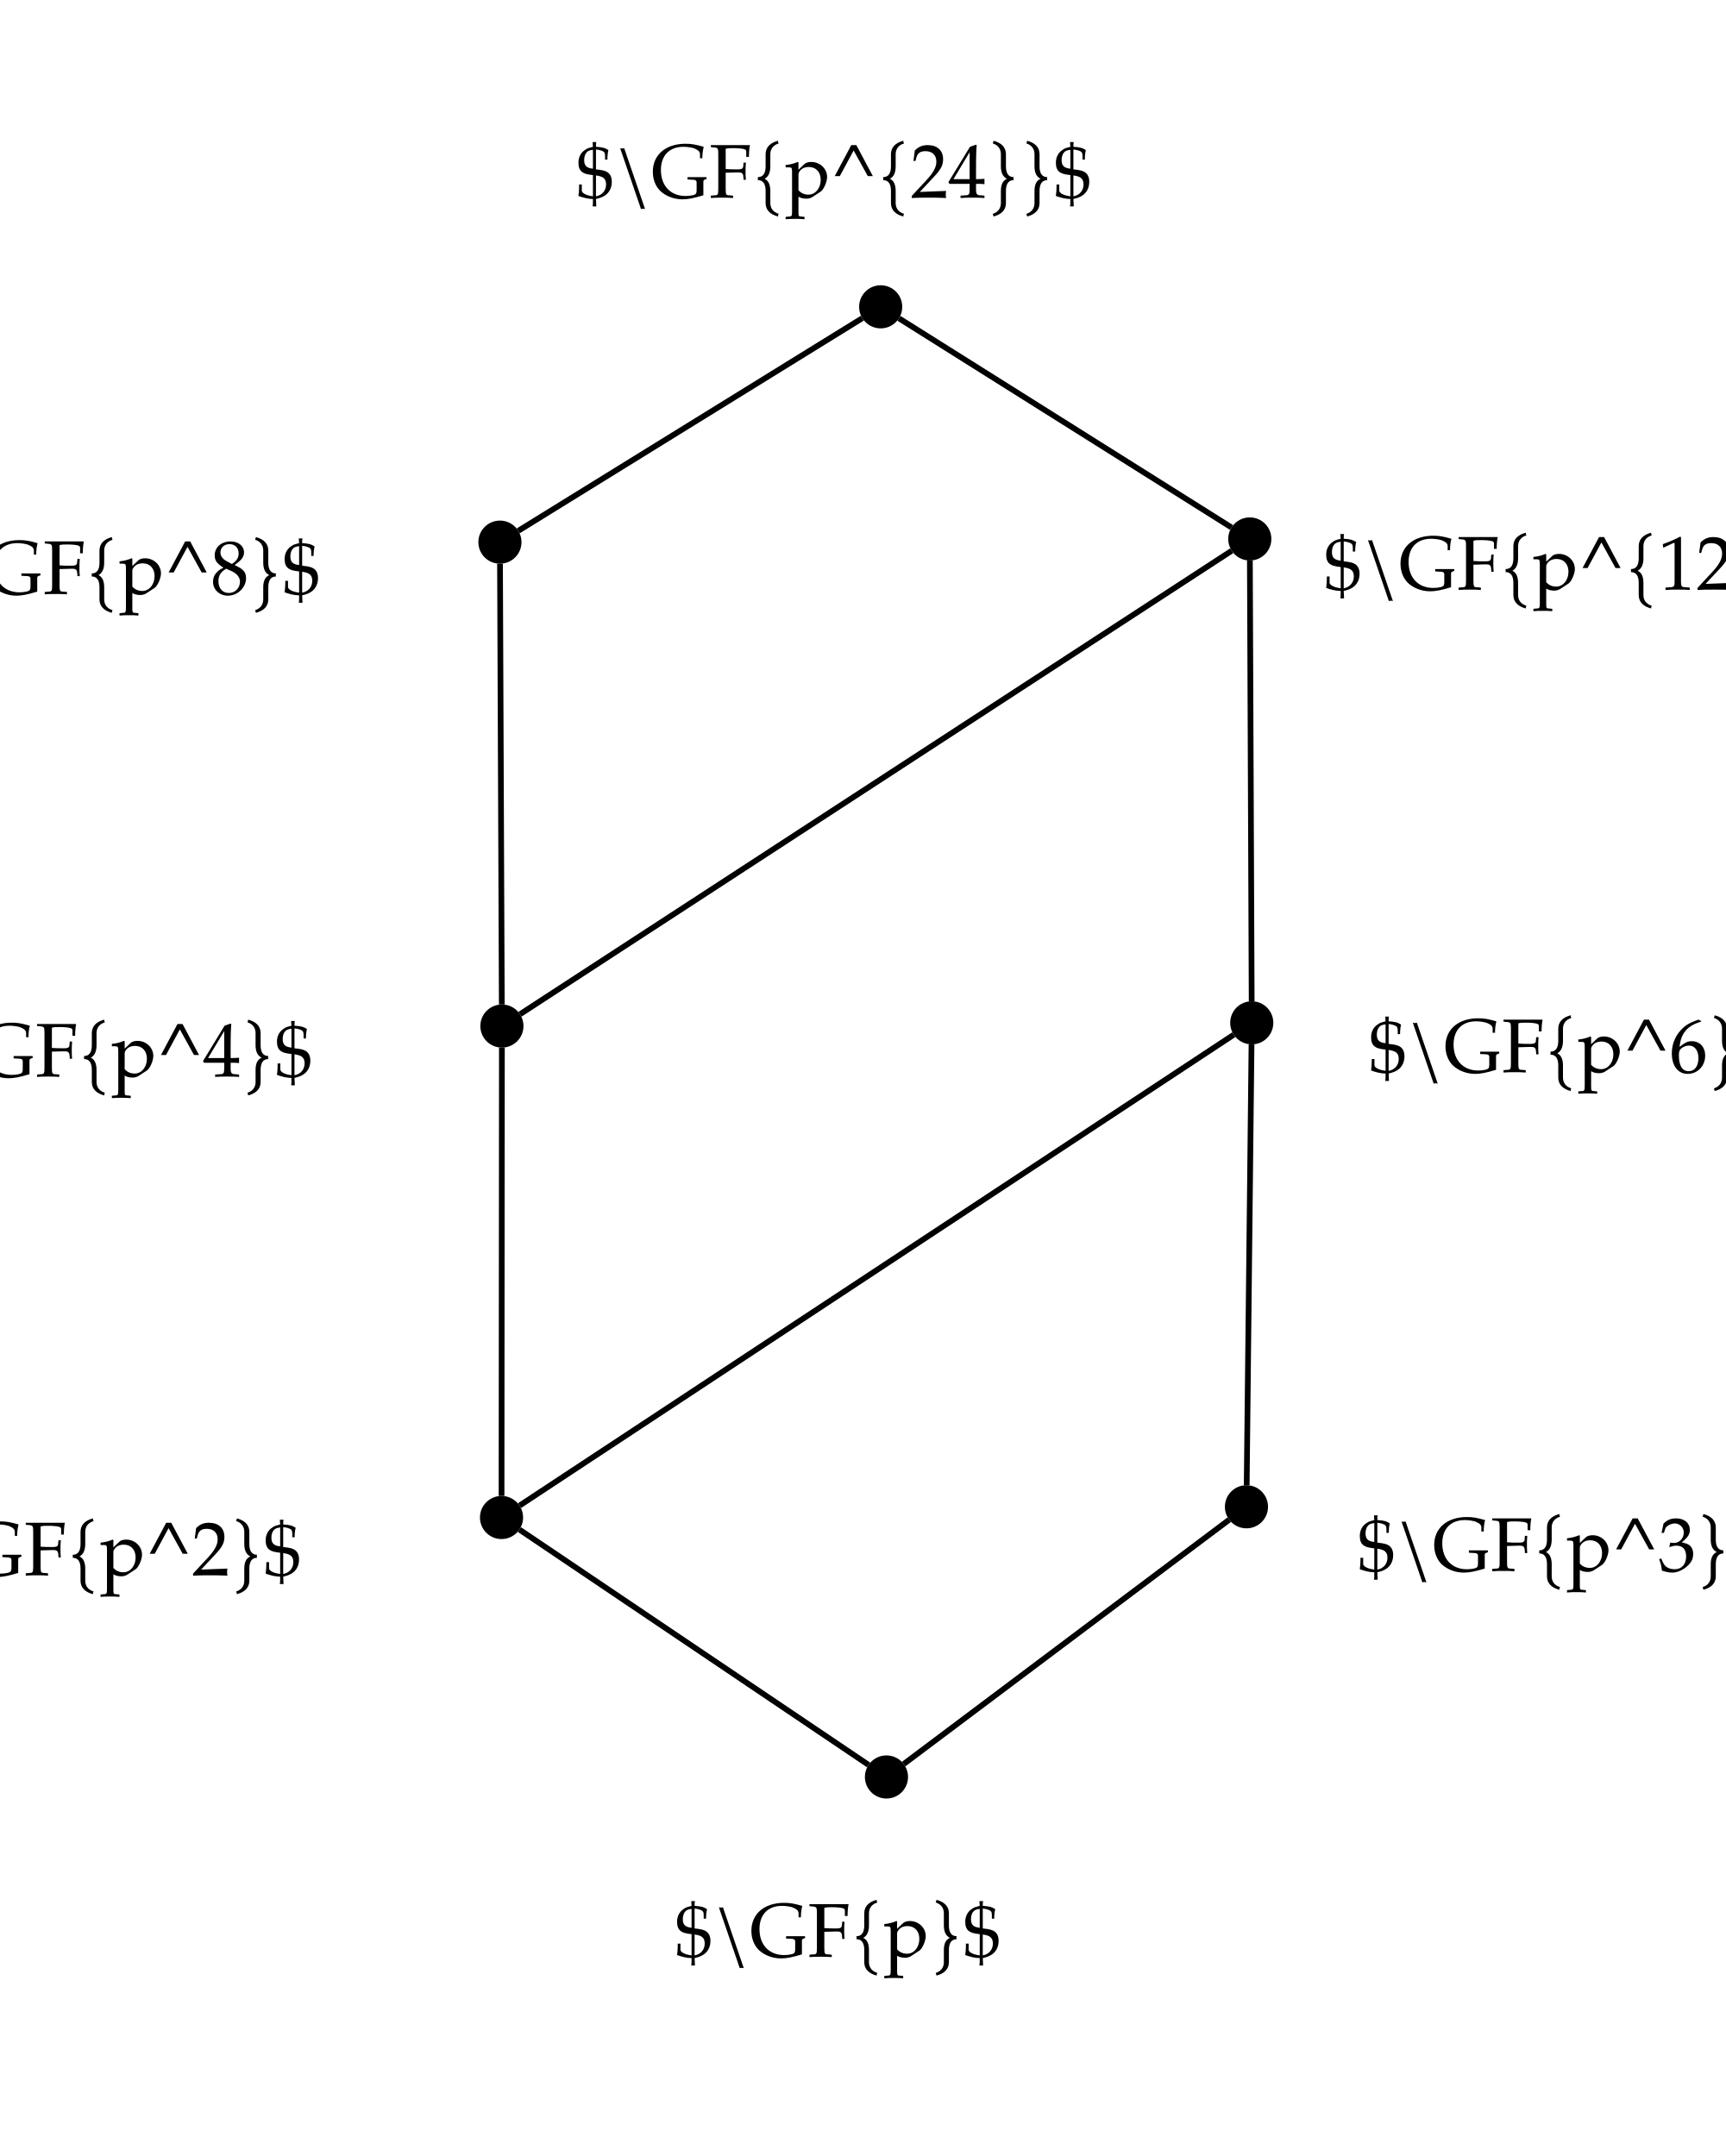
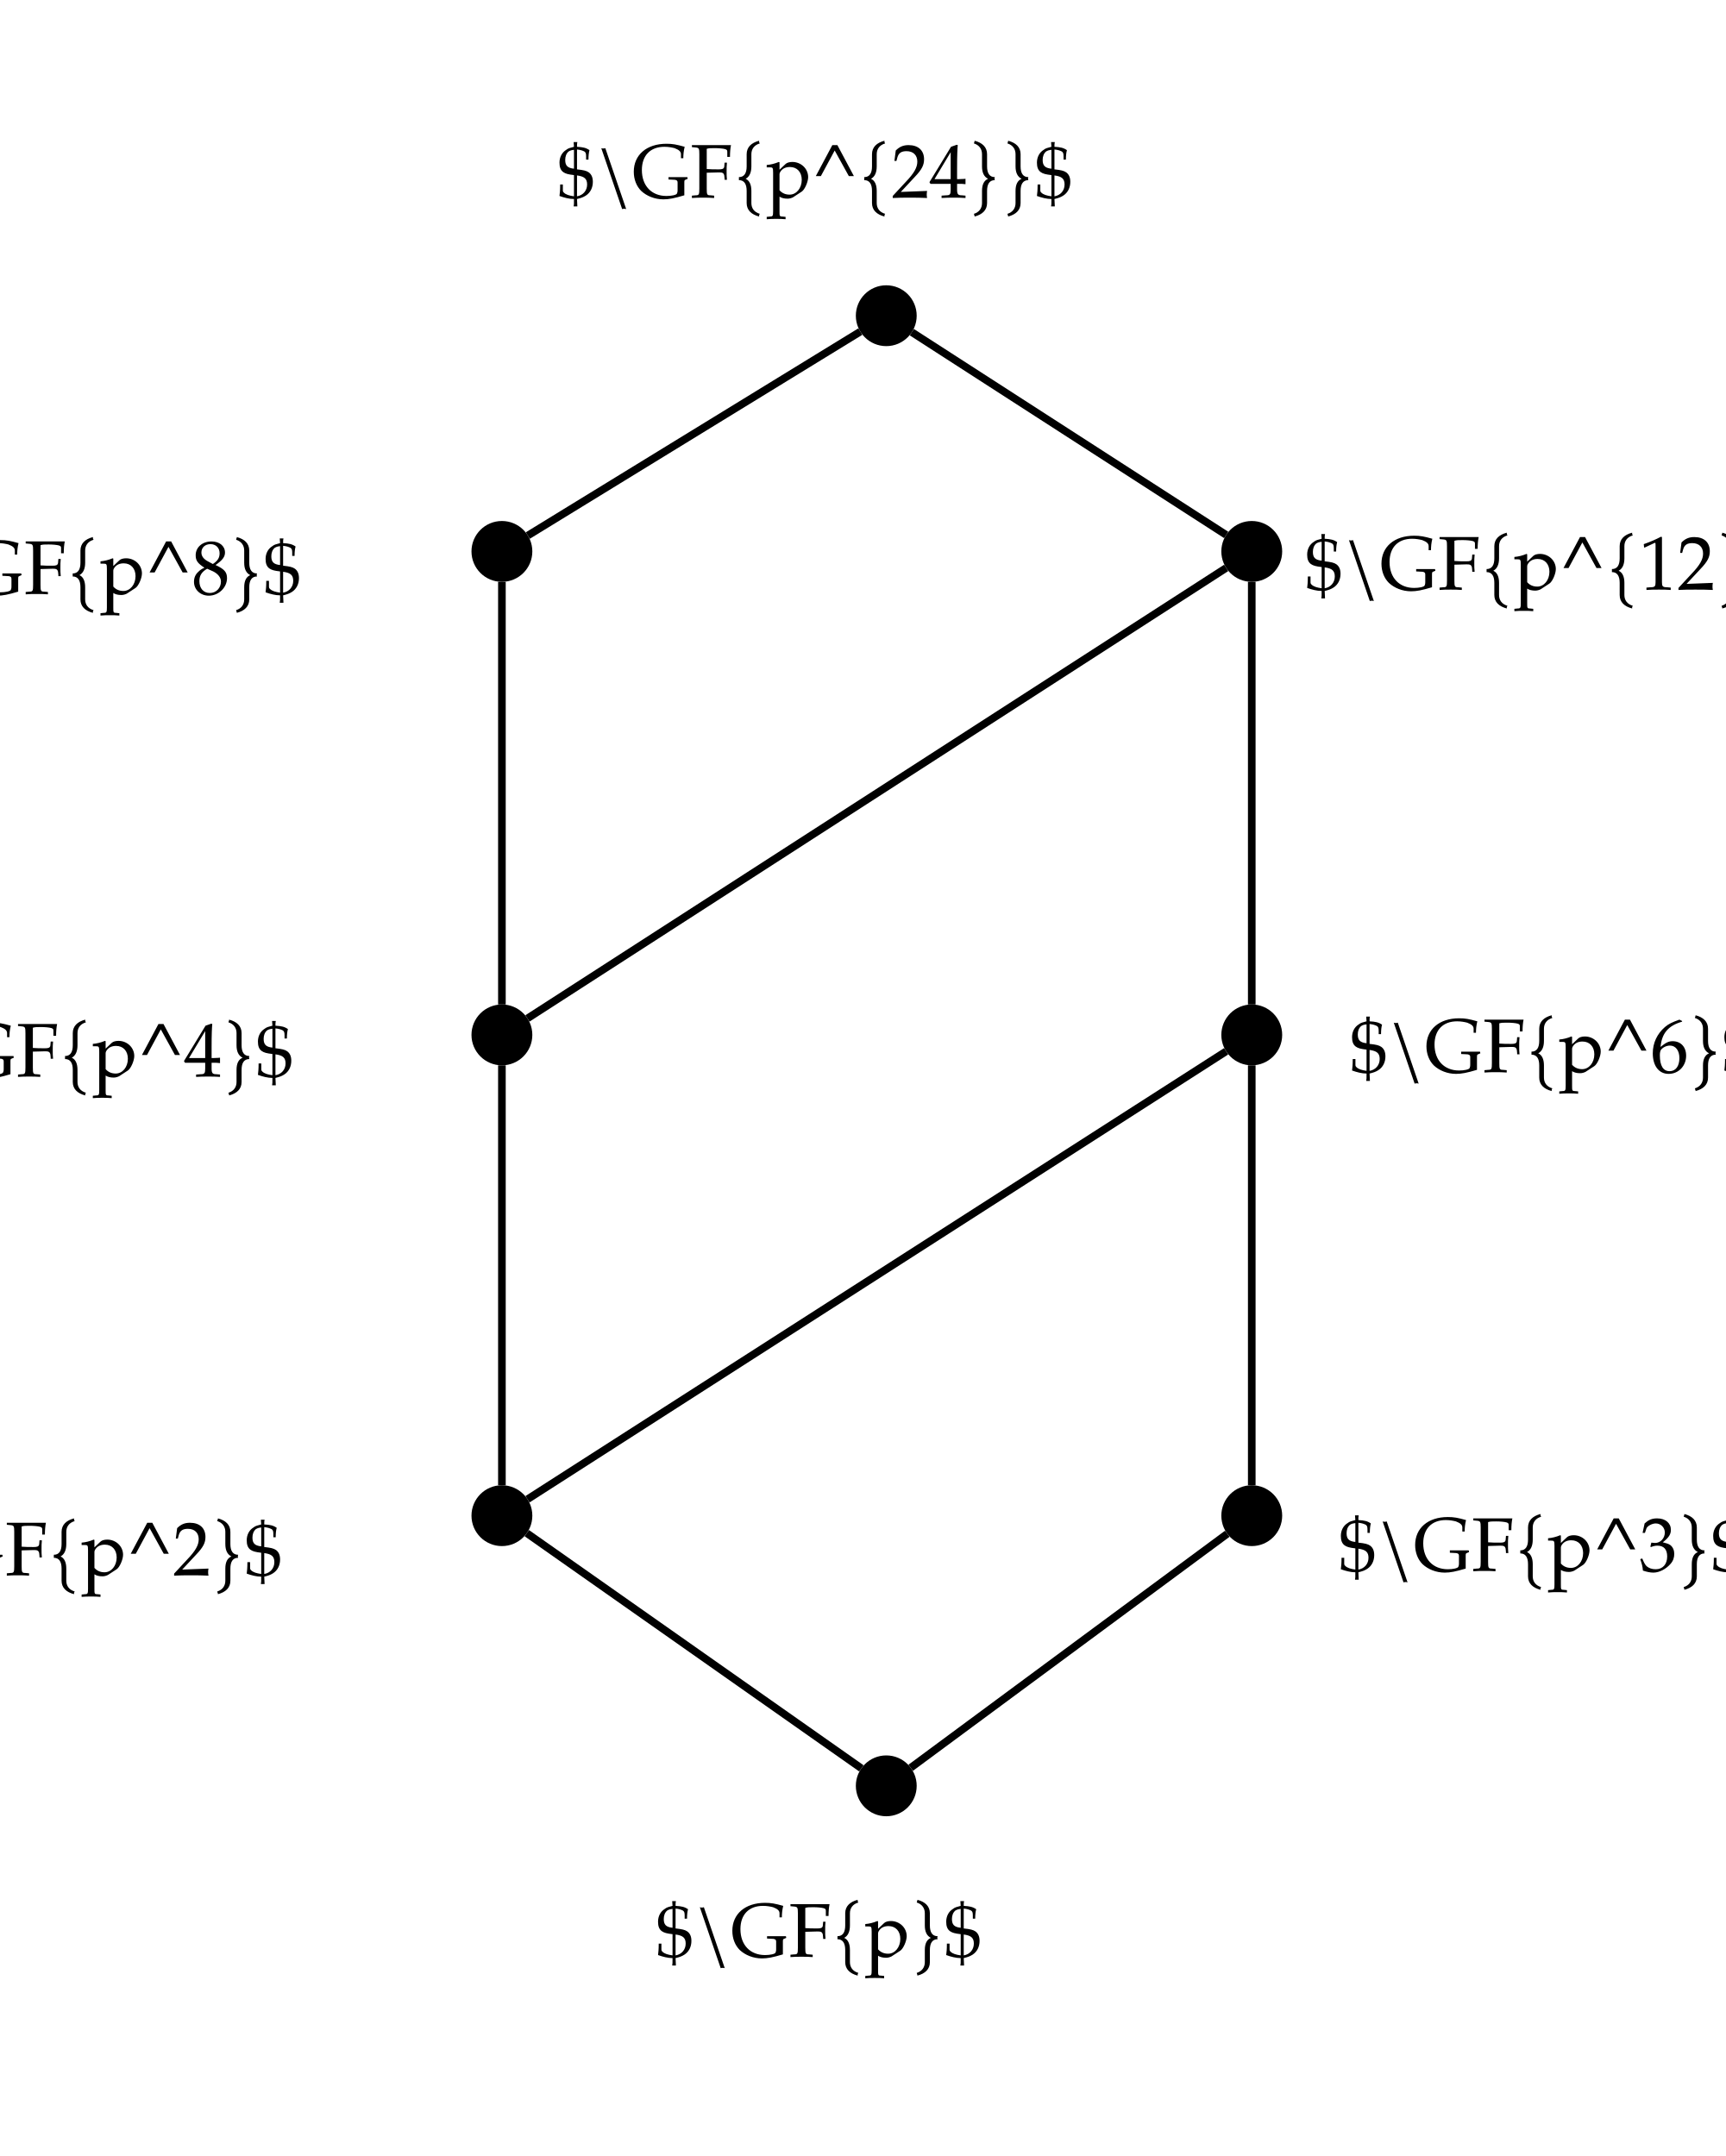
<svg xmlns="http://www.w3.org/2000/svg" width="80mm" height="100mm" viewBox="0 0 80 100" version="1.1" id="svg1">
  <defs id="defs1" />
  <g id="layer1">
-     <ellipse style="fill:#000000;stroke:#000000;stroke-width:0;stroke-dasharray:none" id="path1" cx="41.108" cy="82.42" rx="1" ry="1" />
-     <ellipse style="fill:#000000;stroke:#000000;stroke-width:0;stroke-dasharray:none" id="path1-4" cx="40.84" cy="14.231" rx="1" ry="1" />
-     <ellipse style="fill:#000000;stroke:#000000;stroke-width:0;stroke-dasharray:none" id="path1-39" cx="23.257" cy="70.385" rx="1" ry="1" />
-     <ellipse style="fill:#000000;stroke:#000000;stroke-width:0;stroke-dasharray:none" id="circle1" cx="57.802" cy="69.888" rx="1" ry="1" />
-     <ellipse style="fill:#000000;stroke:#000000;stroke-width:0;stroke-dasharray:none" id="path1-39-8" cx="23.275" cy="47.59" rx="1" ry="1" />
-     <ellipse style="fill:#000000;stroke:#000000;stroke-width:0;stroke-dasharray:none" id="circle1-1" cx="58.048" cy="47.441" rx="1" ry="1" />
-     <text xml:space="preserve" style="font-size:3.528px;font-family:'TeX Gyre Pagella';-inkscape-font-specification:'TeX Gyre Pagella';text-align:center;word-spacing:0px;text-anchor:middle;fill:#000000;fill-opacity:1;stroke:#000000;stroke-width:0;stroke-dasharray:none" x="40.873" y="9.168" id="text6">
-       <tspan id="tspan6" style="fill:#000000;fill-opacity:1;stroke-width:0;stroke-dasharray:none" x="40.873" y="9.168">$\GF{p^{24}}$</tspan>
-     </text>
-     <text xml:space="preserve" style="font-size:3.528px;font-family:'TeX Gyre Pagella';-inkscape-font-specification:'TeX Gyre Pagella';text-align:center;word-spacing:0px;text-anchor:middle;fill:#000000;fill-opacity:1;stroke:#000000;stroke-width:0;stroke-dasharray:none" x="41.056" y="90.756" id="text6-3">
-       <tspan id="tspan6-0" style="fill:#000000;fill-opacity:1;stroke-width:0;stroke-dasharray:none" x="41.056" y="90.756">$\GF{p}$</tspan>
-     </text>
-     <text xml:space="preserve" style="font-size:3.528px;font-family:'TeX Gyre Pagella';-inkscape-font-specification:'TeX Gyre Pagella';text-align:center;word-spacing:0px;text-anchor:middle;fill:#000000;fill-opacity:1;stroke:#000000;stroke-width:0;stroke-dasharray:none" x="6.666" y="73.065" id="text6-3-8">
-       <tspan id="tspan6-0-6" style="fill:#000000;fill-opacity:1;stroke-width:0;stroke-dasharray:none" x="6.666" y="73.065">$\GF{p^2}$</tspan>
-     </text>
-     <text xml:space="preserve" style="font-size:3.528px;font-family:'TeX Gyre Pagella';-inkscape-font-specification:'TeX Gyre Pagella';text-align:center;word-spacing:0px;text-anchor:middle;fill:#000000;fill-opacity:1;stroke:#000000;stroke-width:0;stroke-dasharray:none" x="7.188" y="49.931" id="text6-3-8-3">
-       <tspan id="tspan6-0-6-7" style="fill:#000000;fill-opacity:1;stroke-width:0;stroke-dasharray:none" x="7.188" y="49.931">$\GF{p^4}$</tspan>
-     </text>
-     <text xml:space="preserve" style="font-size:3.528px;font-family:'TeX Gyre Pagella';-inkscape-font-specification:'TeX Gyre Pagella';text-align:center;word-spacing:0px;text-anchor:middle;fill:#000000;fill-opacity:1;stroke:#000000;stroke-width:0;stroke-dasharray:none" x="7.543" y="27.551" id="text6-3-8-3-1">
-       <tspan id="tspan6-0-6-7-8" style="fill:#000000;fill-opacity:1;stroke-width:0;stroke-dasharray:none" x="7.543" y="27.551">$\GF{p^8}$</tspan>
-     </text>
-     <text xml:space="preserve" style="font-size:3.528px;font-family:'TeX Gyre Pagella';-inkscape-font-specification:'TeX Gyre Pagella';text-align:center;word-spacing:0px;text-anchor:middle;fill:#000000;fill-opacity:1;stroke:#000000;stroke-width:0;stroke-dasharray:none" x="74.67" y="72.863" id="text6-3-8-0">
-       <tspan id="tspan6-0-6-9" style="fill:#000000;fill-opacity:1;stroke-width:0;stroke-dasharray:none" x="74.67" y="72.863">$\GF{p^3}$</tspan>
-     </text>
-     <text xml:space="preserve" style="font-size:3.528px;font-family:'TeX Gyre Pagella';-inkscape-font-specification:'TeX Gyre Pagella';text-align:center;word-spacing:0px;text-anchor:middle;fill:#000000;fill-opacity:1;stroke:#000000;stroke-width:0;stroke-dasharray:none" x="75.191" y="49.728" id="text6-3-8-3-3">
-       <tspan id="tspan6-0-6-7-4" style="fill:#000000;fill-opacity:1;stroke-width:0;stroke-dasharray:none" x="75.191" y="49.728">$\GF{p^6}$</tspan>
-     </text>
-     <text xml:space="preserve" style="font-size:3.528px;font-family:'TeX Gyre Pagella';-inkscape-font-specification:'TeX Gyre Pagella';text-align:center;word-spacing:0px;text-anchor:middle;fill:#000000;fill-opacity:1;stroke:#000000;stroke-width:0;stroke-dasharray:none" x="75.547" y="27.348" id="text6-3-8-3-1-0">
-       <tspan id="tspan6-0-6-7-8-7" style="fill:#000000;fill-opacity:1;stroke-width:0;stroke-dasharray:none" x="75.547" y="27.348">$\GF{p^{12}}$</tspan>
-     </text>
-     <ellipse style="fill:#000000;stroke:#000000;stroke-width:0;stroke-dasharray:none" id="circle2" cx="23.183" cy="25.146" rx="1" ry="1" />
-     <ellipse style="fill:#000000;stroke:#000000;stroke-width:0;stroke-dasharray:none" id="circle3" cx="57.957" cy="24.998" rx="1" ry="1" />
-     <path style="fill:none;fill-rule:evenodd;stroke:#000000;stroke-width:0.265px;stroke-linecap:butt;stroke-linejoin:miter;stroke-opacity:1" d="M 40.279,81.861 24.086,70.944" id="path3" />
-     <path style="fill:none;fill-rule:evenodd;stroke:#000000;stroke-width:0.265px;stroke-linecap:butt;stroke-linejoin:miter;stroke-opacity:1" d="M 41.908,81.82 57.002,70.488" id="path4" />
-     <path style="fill:none;fill-rule:evenodd;stroke:#000000;stroke-width:0.265px;stroke-linecap:butt;stroke-linejoin:miter;stroke-opacity:1" d="M 24.092,69.834 57.213,47.992" id="path5" />
-     <path style="fill:none;fill-rule:evenodd;stroke:#000000;stroke-width:0.265px;stroke-linecap:butt;stroke-linejoin:miter;stroke-opacity:1" d="m 23.258,69.385 0.016,-20.795" id="path6" />
-     <path style="fill:none;fill-rule:evenodd;stroke:#000000;stroke-width:0.265px;stroke-linecap:butt;stroke-linejoin:miter;stroke-opacity:1" d="M 24.112,47.044 57.119,25.544" id="path7" />
-     <path style="fill:none;fill-rule:evenodd;stroke:#000000;stroke-width:0.265px;stroke-linecap:butt;stroke-linejoin:miter;stroke-opacity:1" d="m 23.27,46.59 -0.083,-20.443" id="path8" />
-     <path style="fill:none;fill-rule:evenodd;stroke:#000000;stroke-width:0.265px;stroke-linecap:butt;stroke-linejoin:miter;stroke-opacity:1" d="M 24.034,24.621 39.989,14.757" id="path9" />
-     <path style="fill:none;fill-rule:evenodd;stroke:#000000;stroke-width:0.265px;stroke-linecap:butt;stroke-linejoin:miter;stroke-opacity:1" d="m 41.686,14.764 15.424,9.702" id="path10" />
-     <path style="fill:none;fill-rule:evenodd;stroke:#000000;stroke-width:0.265px;stroke-linecap:butt;stroke-linejoin:miter;stroke-opacity:1" d="m 57.961,25.998 0.083,20.443" id="path11" />
-     <path style="fill:none;fill-rule:evenodd;stroke:#000000;stroke-width:0.265px;stroke-linecap:butt;stroke-linejoin:miter;stroke-opacity:1" d="M 58.037,48.441 57.813,68.888" id="path12" />
+     <g id="g2" transform="translate(-0.4110815)">
+       <ellipse style="fill:#000000;stroke:#000000;stroke-width:0;stroke-dasharray:none" id="path1" cx="41.51" cy="82.831" rx="1.411" ry="1.411" />
+       <ellipse style="fill:#000000;stroke:#000000;stroke-width:0;stroke-dasharray:none" id="path1-39" cx="23.686" cy="70.3" rx="1.411" ry="1.411" />
+       <ellipse style="fill:#000000;stroke:#000000;stroke-width:0;stroke-dasharray:none" id="circle1" cx="58.459" cy="70.3" rx="1.411" ry="1.411" />
+       <ellipse style="fill:#000000;stroke:#000000;stroke-width:0;stroke-dasharray:none" id="path1-39-8" cx="23.686" cy="48.001" rx="1.411" ry="1.411" />
+       <ellipse style="fill:#000000;stroke:#000000;stroke-width:0;stroke-dasharray:none" id="circle1-1" cx="58.459" cy="48.001" rx="1.411" ry="1.411" />
+       <ellipse style="fill:#000000;stroke:#000000;stroke-width:0;stroke-dasharray:none" id="circle2" cx="23.686" cy="25.576" rx="1.411" ry="1.411" />
+       <ellipse style="fill:#000000;stroke:#000000;stroke-width:0;stroke-dasharray:none" id="circle3" cx="58.459" cy="25.576" rx="1.411" ry="1.411" />
+       <ellipse style="fill:#000000;stroke:#000000;stroke-width:0;stroke-dasharray:none" id="path1-4" cx="41.51" cy="14.643" rx="1.411" ry="1.411" />
+     </g>
+     <g id="g1">
+       <path style="fill:none;fill-rule:evenodd;stroke:#000000;stroke-width:0.353;stroke-linecap:butt;stroke-linejoin:miter;stroke-dasharray:none;stroke-opacity:1" d="M 39.944,82.019 24.429,71.111" id="path3" />
+       <path style="fill:none;fill-rule:evenodd;stroke:#000000;stroke-width:0.353;stroke-linecap:butt;stroke-linejoin:miter;stroke-dasharray:none;stroke-opacity:1" d="M 42.233,81.992 56.913,71.139" id="path4" />
+       <path style="fill:none;fill-rule:evenodd;stroke:#000000;stroke-width:0.353;stroke-linecap:butt;stroke-linejoin:miter;stroke-dasharray:none;stroke-opacity:1" d="m 23.275,68.889 3.5e-5,-19.477" id="path6" />
+       <path style="fill:none;fill-rule:evenodd;stroke:#000000;stroke-width:0.353;stroke-linecap:butt;stroke-linejoin:miter;stroke-dasharray:none;stroke-opacity:1" d="M 24.462,69.538 56.86,48.762" id="path5" />
+       <path style="fill:none;fill-rule:evenodd;stroke:#000000;stroke-width:0.353;stroke-linecap:butt;stroke-linejoin:miter;stroke-dasharray:none;stroke-opacity:1" d="m 58.048,49.412 4.3e-5,19.477" id="path12" />
+       <path style="fill:none;fill-rule:evenodd;stroke:#000000;stroke-width:0.353;stroke-linecap:butt;stroke-linejoin:miter;stroke-dasharray:none;stroke-opacity:1" d="m 23.275,46.59 -3.5e-5,-19.602" id="path8" />
+       <path style="fill:none;fill-rule:evenodd;stroke:#000000;stroke-width:0.353;stroke-linecap:butt;stroke-linejoin:miter;stroke-dasharray:none;stroke-opacity:1" d="M 24.46,47.236 56.862,26.341" id="path7" />
+       <path style="fill:none;fill-rule:evenodd;stroke:#000000;stroke-width:0.353;stroke-linecap:butt;stroke-linejoin:miter;stroke-dasharray:none;stroke-opacity:1" d="m 58.048,26.988 -4.6e-5,19.602" id="path11" />
+       <path style="fill:none;fill-rule:evenodd;stroke:#000000;stroke-width:0.353;stroke-linecap:butt;stroke-linejoin:miter;stroke-dasharray:none;stroke-opacity:1" d="M 24.477,24.839 39.896,15.38" id="path9" />
+       <path style="fill:none;fill-rule:evenodd;stroke:#000000;stroke-width:0.353;stroke-linecap:butt;stroke-linejoin:miter;stroke-dasharray:none;stroke-opacity:1" d="m 42.284,15.407 14.578,9.404" id="path10" />
+     </g>
+     <g id="g3">
+       <text xml:space="preserve" style="font-size:3.528px;font-family:'TeX Gyre Pagella';-inkscape-font-specification:'TeX Gyre Pagella';text-align:center;word-spacing:0px;text-anchor:middle;fill:#000000;fill-opacity:1;stroke:#000000;stroke-width:0;stroke-dasharray:none" x="41.056" y="90.756" id="text6-3">
+         <tspan id="tspan6-0" style="fill:#000000;fill-opacity:1;stroke-width:0;stroke-dasharray:none" x="41.056" y="90.756">$\GF{p}$</tspan>
+       </text>
+       <text xml:space="preserve" style="font-size:3.528px;font-family:'TeX Gyre Pagella';-inkscape-font-specification:'TeX Gyre Pagella';text-align:center;word-spacing:0px;text-anchor:middle;fill:#000000;fill-opacity:1;stroke:#000000;stroke-width:0;stroke-dasharray:none" x="6.666" y="73.065" id="text6-3-8">
+         <tspan id="tspan6-0-6" style="fill:#000000;fill-opacity:1;stroke-width:0;stroke-dasharray:none" x="6.666" y="73.065">$\GF{p^2}$</tspan>
+       </text>
+       <text xml:space="preserve" style="font-size:3.528px;font-family:'TeX Gyre Pagella';-inkscape-font-specification:'TeX Gyre Pagella';text-align:center;word-spacing:0px;text-anchor:middle;fill:#000000;fill-opacity:1;stroke:#000000;stroke-width:0;stroke-dasharray:none" x="74.67" y="72.863" id="text6-3-8-0">
+         <tspan id="tspan6-0-6-9" style="fill:#000000;fill-opacity:1;stroke-width:0;stroke-dasharray:none" x="74.67" y="72.863">$\GF{p^3}$</tspan>
+       </text>
+       <text xml:space="preserve" style="font-size:3.528px;font-family:'TeX Gyre Pagella';-inkscape-font-specification:'TeX Gyre Pagella';text-align:center;word-spacing:0px;text-anchor:middle;fill:#000000;fill-opacity:1;stroke:#000000;stroke-width:0;stroke-dasharray:none" x="7.188" y="49.931" id="text6-3-8-3">
+         <tspan id="tspan6-0-6-7" style="fill:#000000;fill-opacity:1;stroke-width:0;stroke-dasharray:none" x="7.188" y="49.931">$\GF{p^4}$</tspan>
+       </text>
+       <text xml:space="preserve" style="font-size:3.528px;font-family:'TeX Gyre Pagella';-inkscape-font-specification:'TeX Gyre Pagella';text-align:center;word-spacing:0px;text-anchor:middle;fill:#000000;fill-opacity:1;stroke:#000000;stroke-width:0;stroke-dasharray:none" x="75.191" y="49.728" id="text6-3-8-3-3">
+         <tspan id="tspan6-0-6-7-4" style="fill:#000000;fill-opacity:1;stroke-width:0;stroke-dasharray:none" x="75.191" y="49.728">$\GF{p^6}$</tspan>
+       </text>
+       <text xml:space="preserve" style="font-size:3.528px;font-family:'TeX Gyre Pagella';-inkscape-font-specification:'TeX Gyre Pagella';text-align:center;word-spacing:0px;text-anchor:middle;fill:#000000;fill-opacity:1;stroke:#000000;stroke-width:0;stroke-dasharray:none" x="7.543" y="27.551" id="text6-3-8-3-1">
+         <tspan id="tspan6-0-6-7-8" style="fill:#000000;fill-opacity:1;stroke-width:0;stroke-dasharray:none" x="7.543" y="27.551">$\GF{p^8}$</tspan>
+       </text>
+       <text xml:space="preserve" style="font-size:3.528px;font-family:'TeX Gyre Pagella';-inkscape-font-specification:'TeX Gyre Pagella';text-align:center;word-spacing:0px;text-anchor:middle;fill:#000000;fill-opacity:1;stroke:#000000;stroke-width:0;stroke-dasharray:none" x="75.547" y="27.348" id="text6-3-8-3-1-0">
+         <tspan id="tspan6-0-6-7-8-7" style="fill:#000000;fill-opacity:1;stroke-width:0;stroke-dasharray:none" x="75.547" y="27.348">$\GF{p^{12}}$</tspan>
+       </text>
+       <text xml:space="preserve" style="font-size:3.528px;font-family:'TeX Gyre Pagella';-inkscape-font-specification:'TeX Gyre Pagella';text-align:center;word-spacing:0px;text-anchor:middle;fill:#000000;fill-opacity:1;stroke:#000000;stroke-width:0;stroke-dasharray:none" x="40.873" y="9.168" id="text6">
+         <tspan id="tspan6" style="fill:#000000;fill-opacity:1;stroke-width:0;stroke-dasharray:none" x="40.873" y="9.168">$\GF{p^{24}}$</tspan>
+       </text>
+     </g>
  </g>
</svg>
